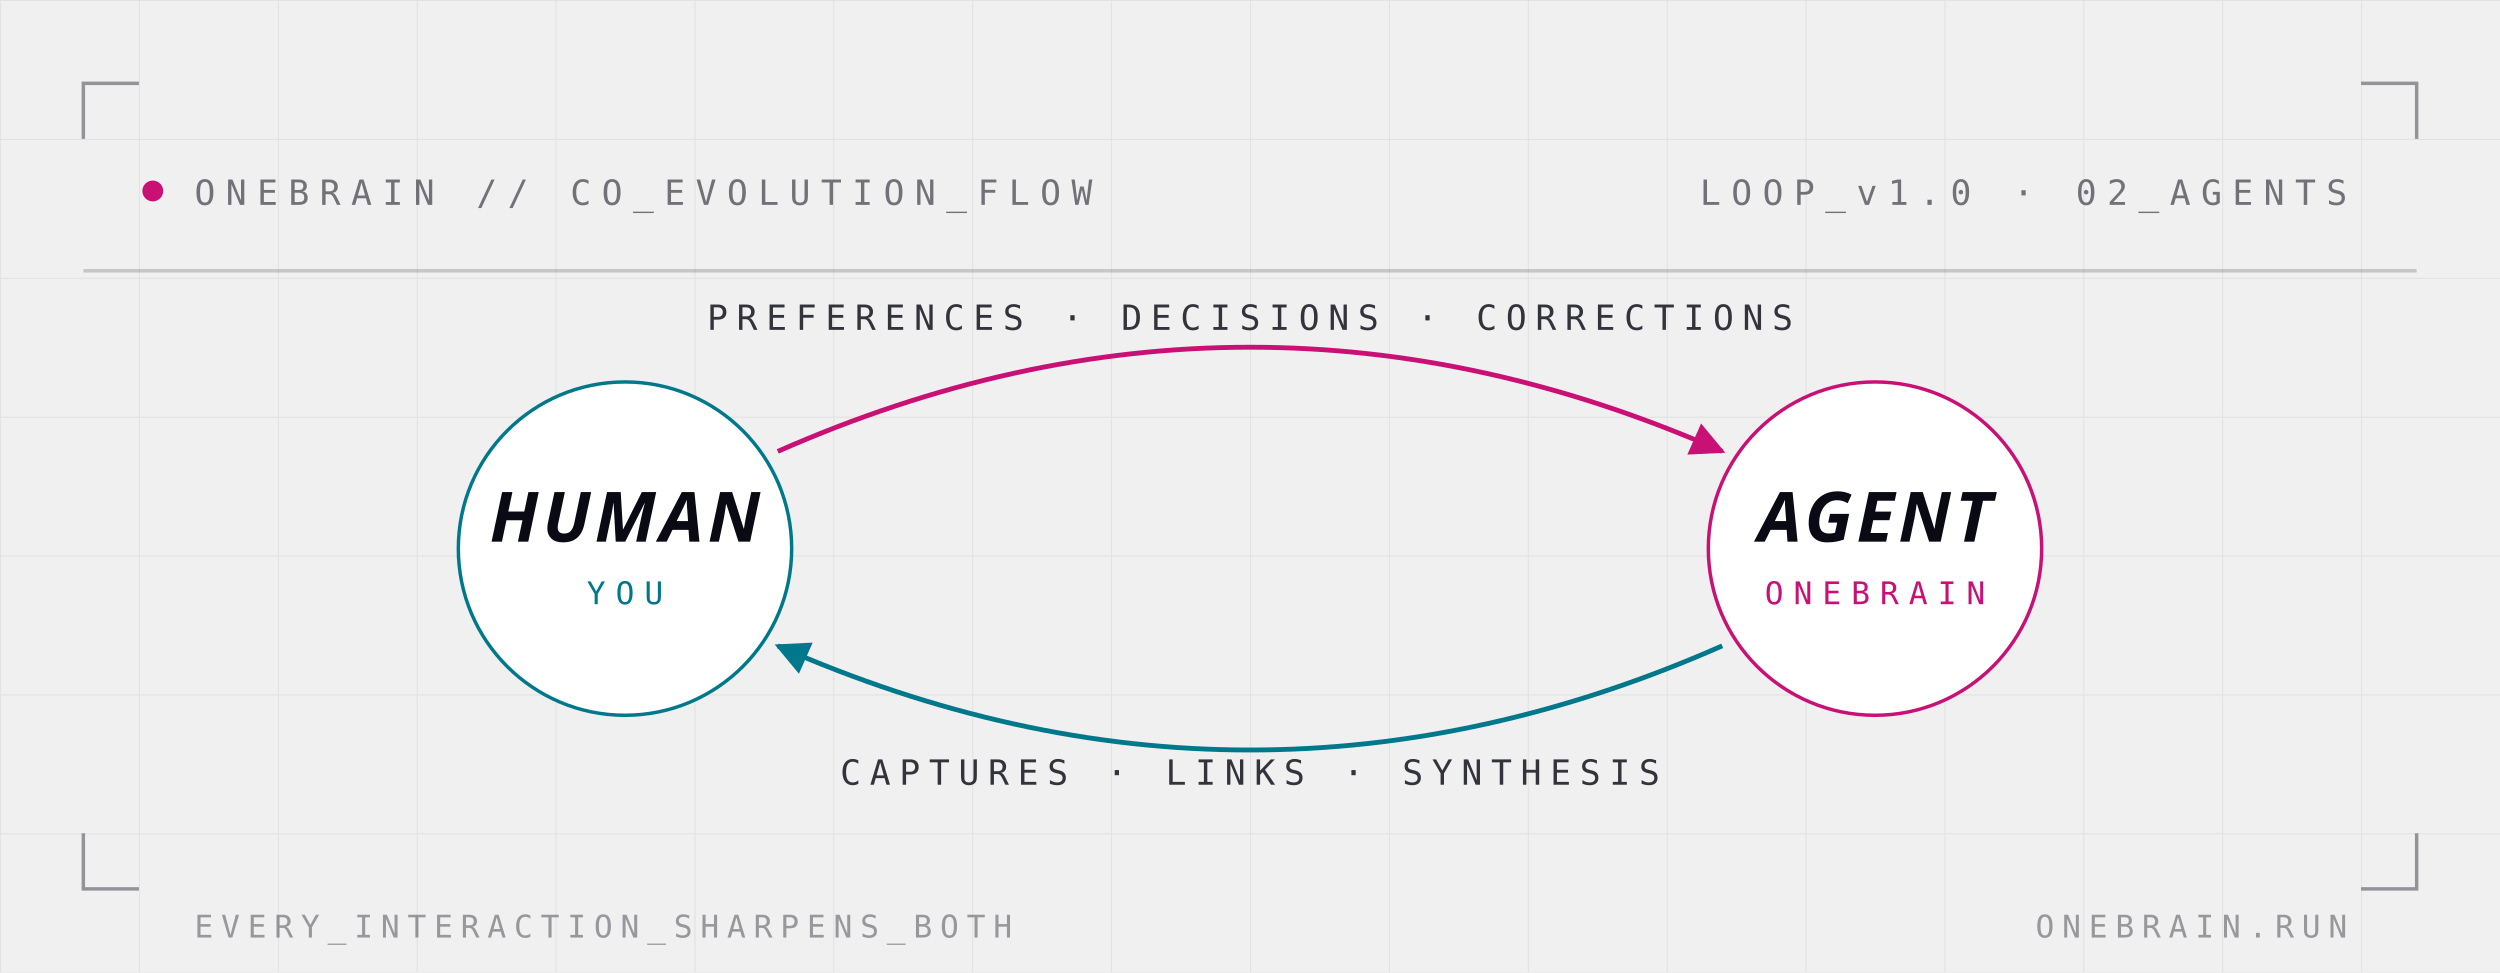
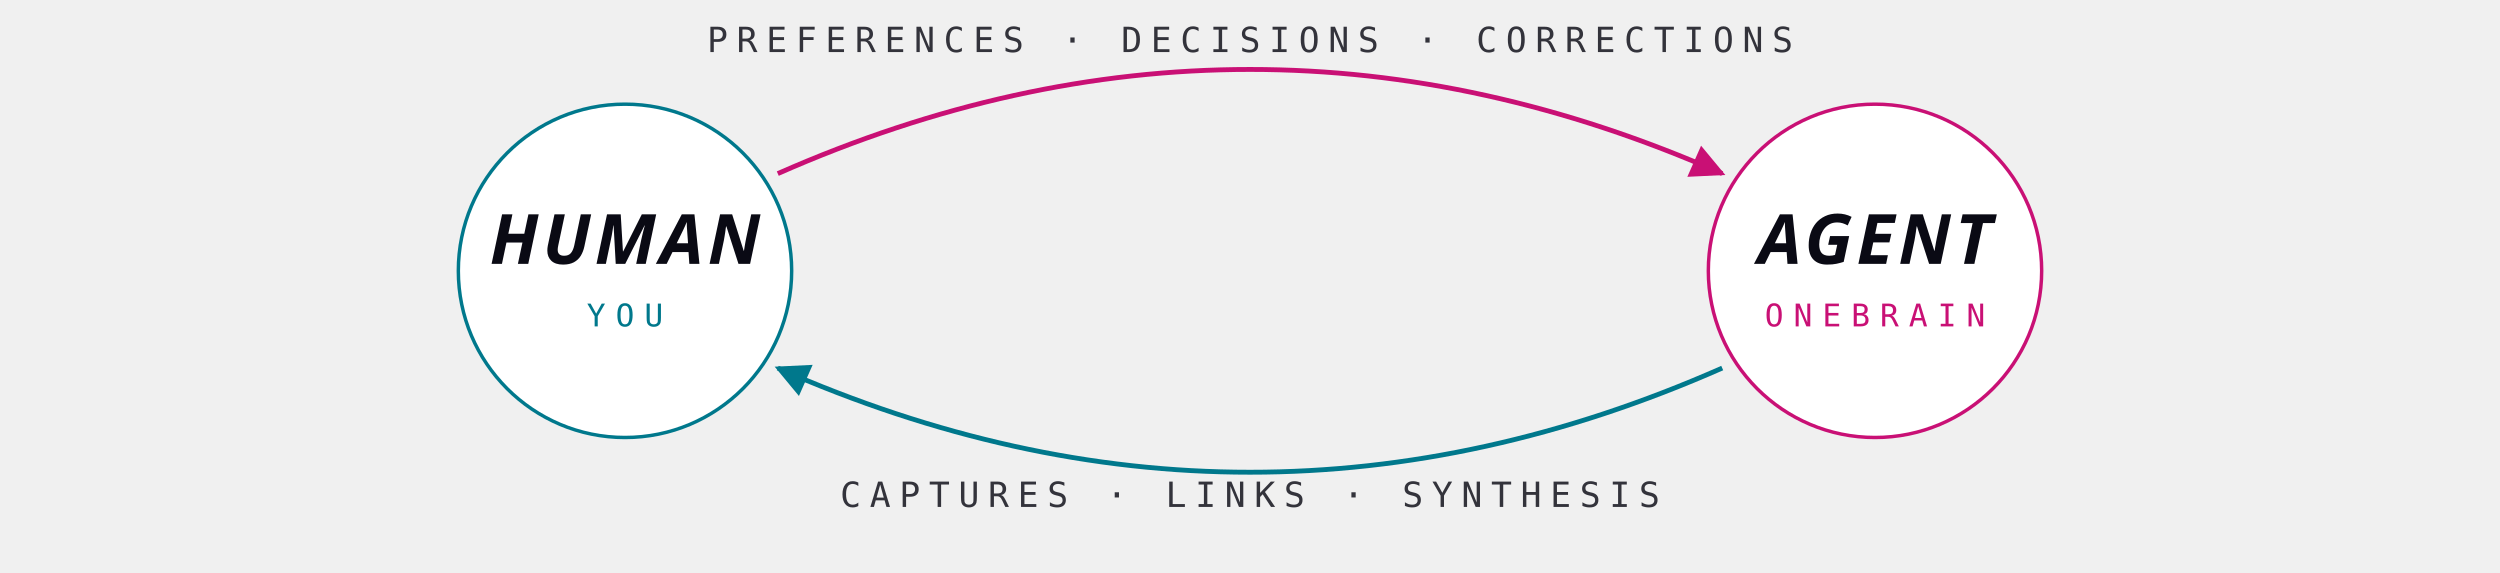
- <svg xmlns="http://www.w3.org/2000/svg" viewBox="0 0 720 280" width="720" height="280" role="img" aria-labelledby="title desc" font-family="'Chakra Petch', 'Inter', ui-sans-serif, system-ui, sans-serif">
+ <svg xmlns="http://www.w3.org/2000/svg" viewBox="0 80 720 165" width="720" height="165" role="img" aria-labelledby="title desc" font-family="'Chakra Petch', 'Inter', ui-sans-serif, system-ui, sans-serif">
  <style>
    .text-strong { fill: #0a0a14; }
    .text-soft   { fill: rgba(10,10,20,0.82); }
    .text-fade   { fill: rgba(10,10,20,0.55); }
    .text-mute   { fill: rgba(10,10,20,0.38); }
    .frame-corner { stroke: rgba(10,10,20,0.40); }
    .grid-line    { stroke: rgba(10,10,20,0.07); }
    .divider      { stroke: rgba(10,10,20,0.18); }

    .arc-down   { animation: arc-pulse 5s linear infinite; }
    .arc-up     { animation: arc-pulse 5s linear infinite; animation-delay: 2.5s; }
    @keyframes arc-pulse {
      0%, 35%, 100% { opacity: 0.55; }
      8%            { opacity: 1; }
    }

    .core-h { animation: core-h-breathe 6s ease-in-out infinite; transform-origin: 0 0; }
    .core-a { animation: core-a-breathe 6s ease-in-out infinite; animation-delay: 3s; transform-origin: 0 0; }
    @keyframes core-h-breathe {
      0%, 100% { stroke-width: 1.5; stroke-opacity: 0.7; }
      50%      { stroke-width: 2.5; stroke-opacity: 1.0; }
    }
    @keyframes core-a-breathe {
      0%, 100% { stroke-width: 1.5; stroke-opacity: 0.7; }
      50%      { stroke-width: 2.5; stroke-opacity: 1.0; }
    }

    @media (prefers-reduced-motion: reduce) {
      .arc-down, .arc-up, .core-h, .core-a { animation: none; opacity: 0.7; }
    }
  </style>
  <defs>
    <pattern id="grid-pattern" width="40" height="40" patternUnits="userSpaceOnUse">
      <path d="M 40 0 L 0 0 0 40" fill="none" class="grid-line" stroke-width="0.5" />
    </pattern>
    <marker id="ah-pink" viewBox="0 0 10 10" refX="9" refY="5" markerWidth="7" markerHeight="7" orient="auto-start-reverse">
      <path d="M 0 0 L 10 5 L 0 10 z" fill="#c91075" />
    </marker>
    <marker id="ah-cyan" viewBox="0 0 10 10" refX="9" refY="5" markerWidth="7" markerHeight="7" orient="auto-start-reverse">
      <path d="M 0 0 L 10 5 L 0 10 z" fill="#00788c" />
    </marker>
  </defs>
-   <rect width="720" height="280" fill="url(#grid-pattern)" />
-   <g class="frame-corner" stroke-width="1" fill="none">
-     <path d="M 24 40 L 24 24 L 40 24" />
-     <path d="M 680 24 L 696 24 L 696 40" />
-     <path d="M 696 240 L 696 256 L 680 256" />
-     <path d="M 40 256 L 24 256 L 24 240" />
-   </g>
-   <g font-family="'JetBrains Mono', ui-monospace, monospace" font-size="10" letter-spacing="0.3em">
-     <circle cx="44" cy="55" r="3" fill="#c91075" />
-     <text x="56" y="59" class="text-fade">ONEBRAIN // CO_EVOLUTION_FLOW</text>
-     <text x="676" y="59" text-anchor="end" class="text-fade">LOOP_v1.0 · 02_AGENTS</text>
-   </g>
-   <line x1="24" y1="78" x2="696" y2="78" class="divider" stroke-width="1" />
  <g transform="translate(180,158)">
    <circle class="core-h" cx="0" cy="0" r="48" fill="#ffffff" stroke="#00788c" />
    <text x="0" y="-2" text-anchor="middle" font-family="'Chakra Petch', sans-serif" font-style="italic" font-weight="700" font-size="20" letter-spacing="0.06em" class="text-strong">HUMAN</text>
    <text x="0" y="16" text-anchor="middle" font-family="'JetBrains Mono', monospace" font-size="9" letter-spacing="0.32em" fill="#00788c">YOU</text>
  </g>
  <g transform="translate(540,158)">
    <circle class="core-a" cx="0" cy="0" r="48" fill="#ffffff" stroke="#c91075" />
    <text x="0" y="-2" text-anchor="middle" font-family="'Chakra Petch', sans-serif" font-style="italic" font-weight="700" font-size="20" letter-spacing="0.06em" class="text-strong">AGENT</text>
    <text x="0" y="16" text-anchor="middle" font-family="'JetBrains Mono', monospace" font-size="9" letter-spacing="0.32em" fill="#c91075">ONEBRAIN</text>
  </g>
  <g class="arc-down">
    <path d="M 224 130 Q 360 70 496 130" fill="none" stroke="#c91075" stroke-width="1.4" marker-end="url(#ah-pink)" />
    <text x="360" y="95" text-anchor="middle" font-family="'JetBrains Mono', monospace" font-size="10" letter-spacing="0.25em" class="text-soft">PREFERENCES · DECISIONS · CORRECTIONS</text>
  </g>
  <g class="arc-up">
    <path d="M 496 186 Q 360 246 224 186" fill="none" stroke="#00788c" stroke-width="1.4" marker-end="url(#ah-cyan)" />
    <text x="360" y="226" text-anchor="middle" font-family="'JetBrains Mono', monospace" font-size="10" letter-spacing="0.25em" class="text-soft">CAPTURES · LINKS · SYNTHESIS</text>
  </g>
-   <g font-family="'JetBrains Mono', ui-monospace, monospace" font-size="9" letter-spacing="0.25em">
-     <text x="56" y="270" class="text-mute">EVERY_INTERACTION_SHARPENS_BOTH</text>
-     <text x="676" y="270" text-anchor="end" class="text-mute">ONEBRAIN.RUN</text>
-   </g>
</svg>
